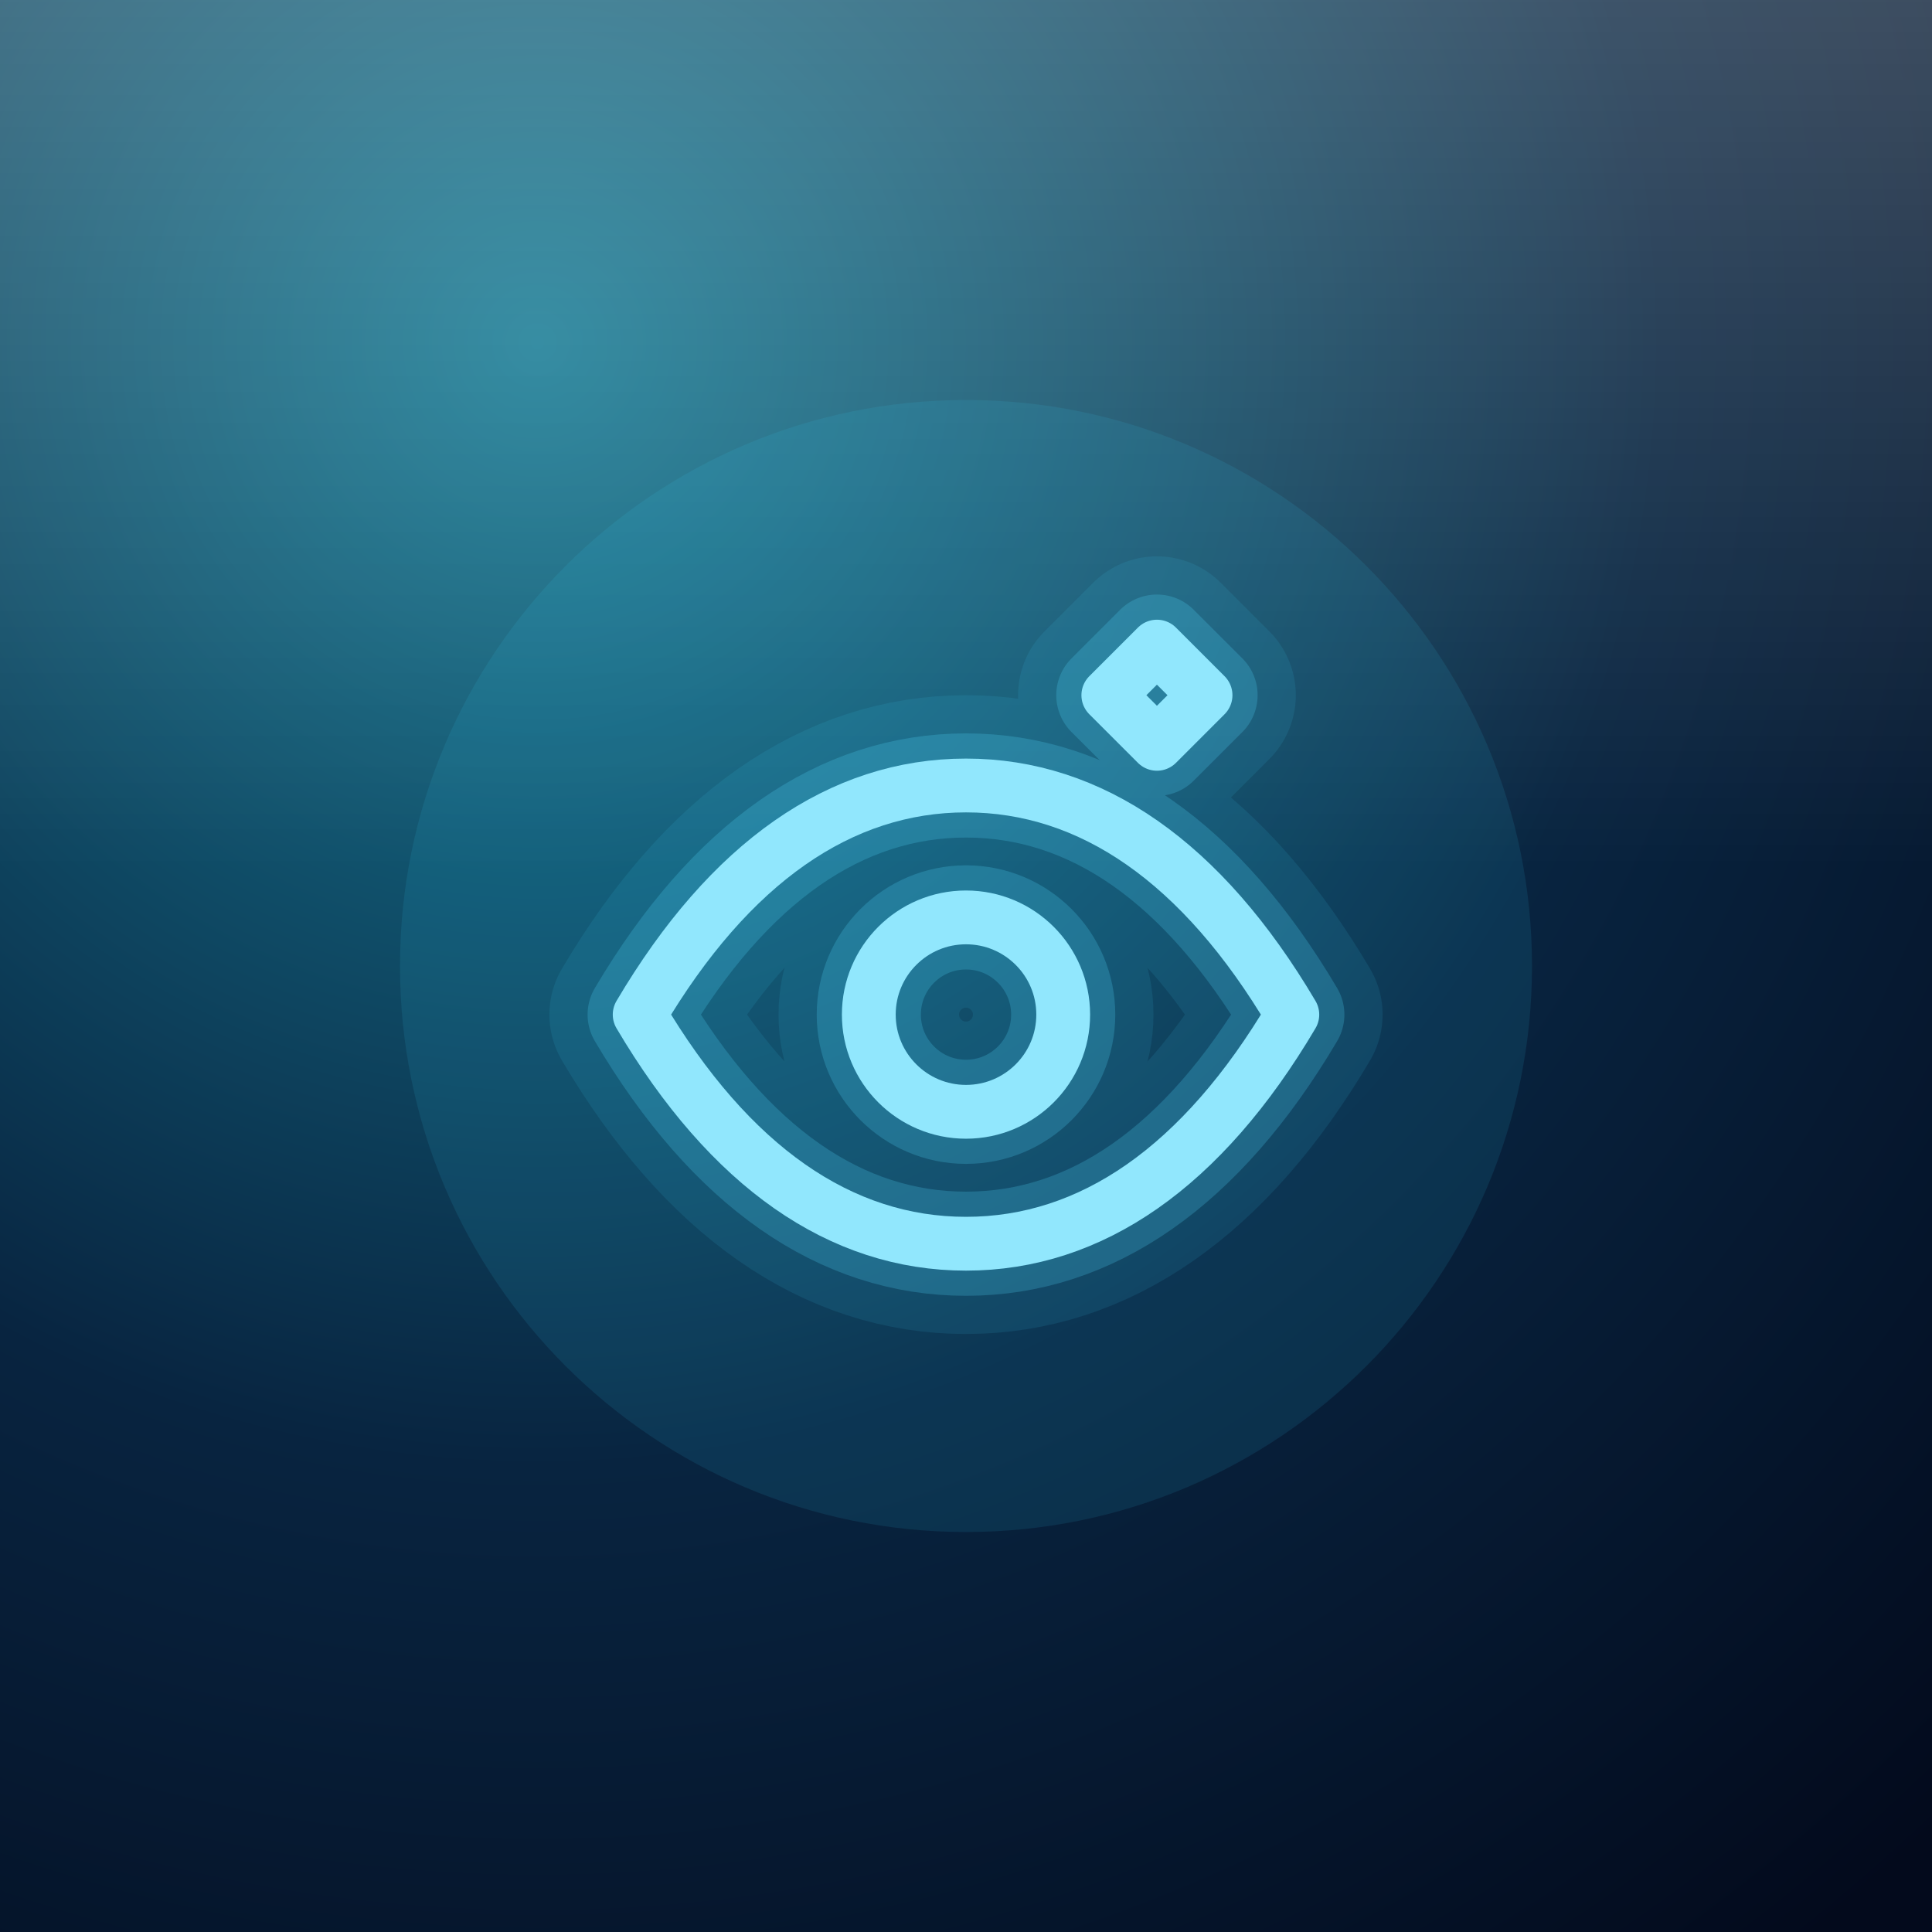
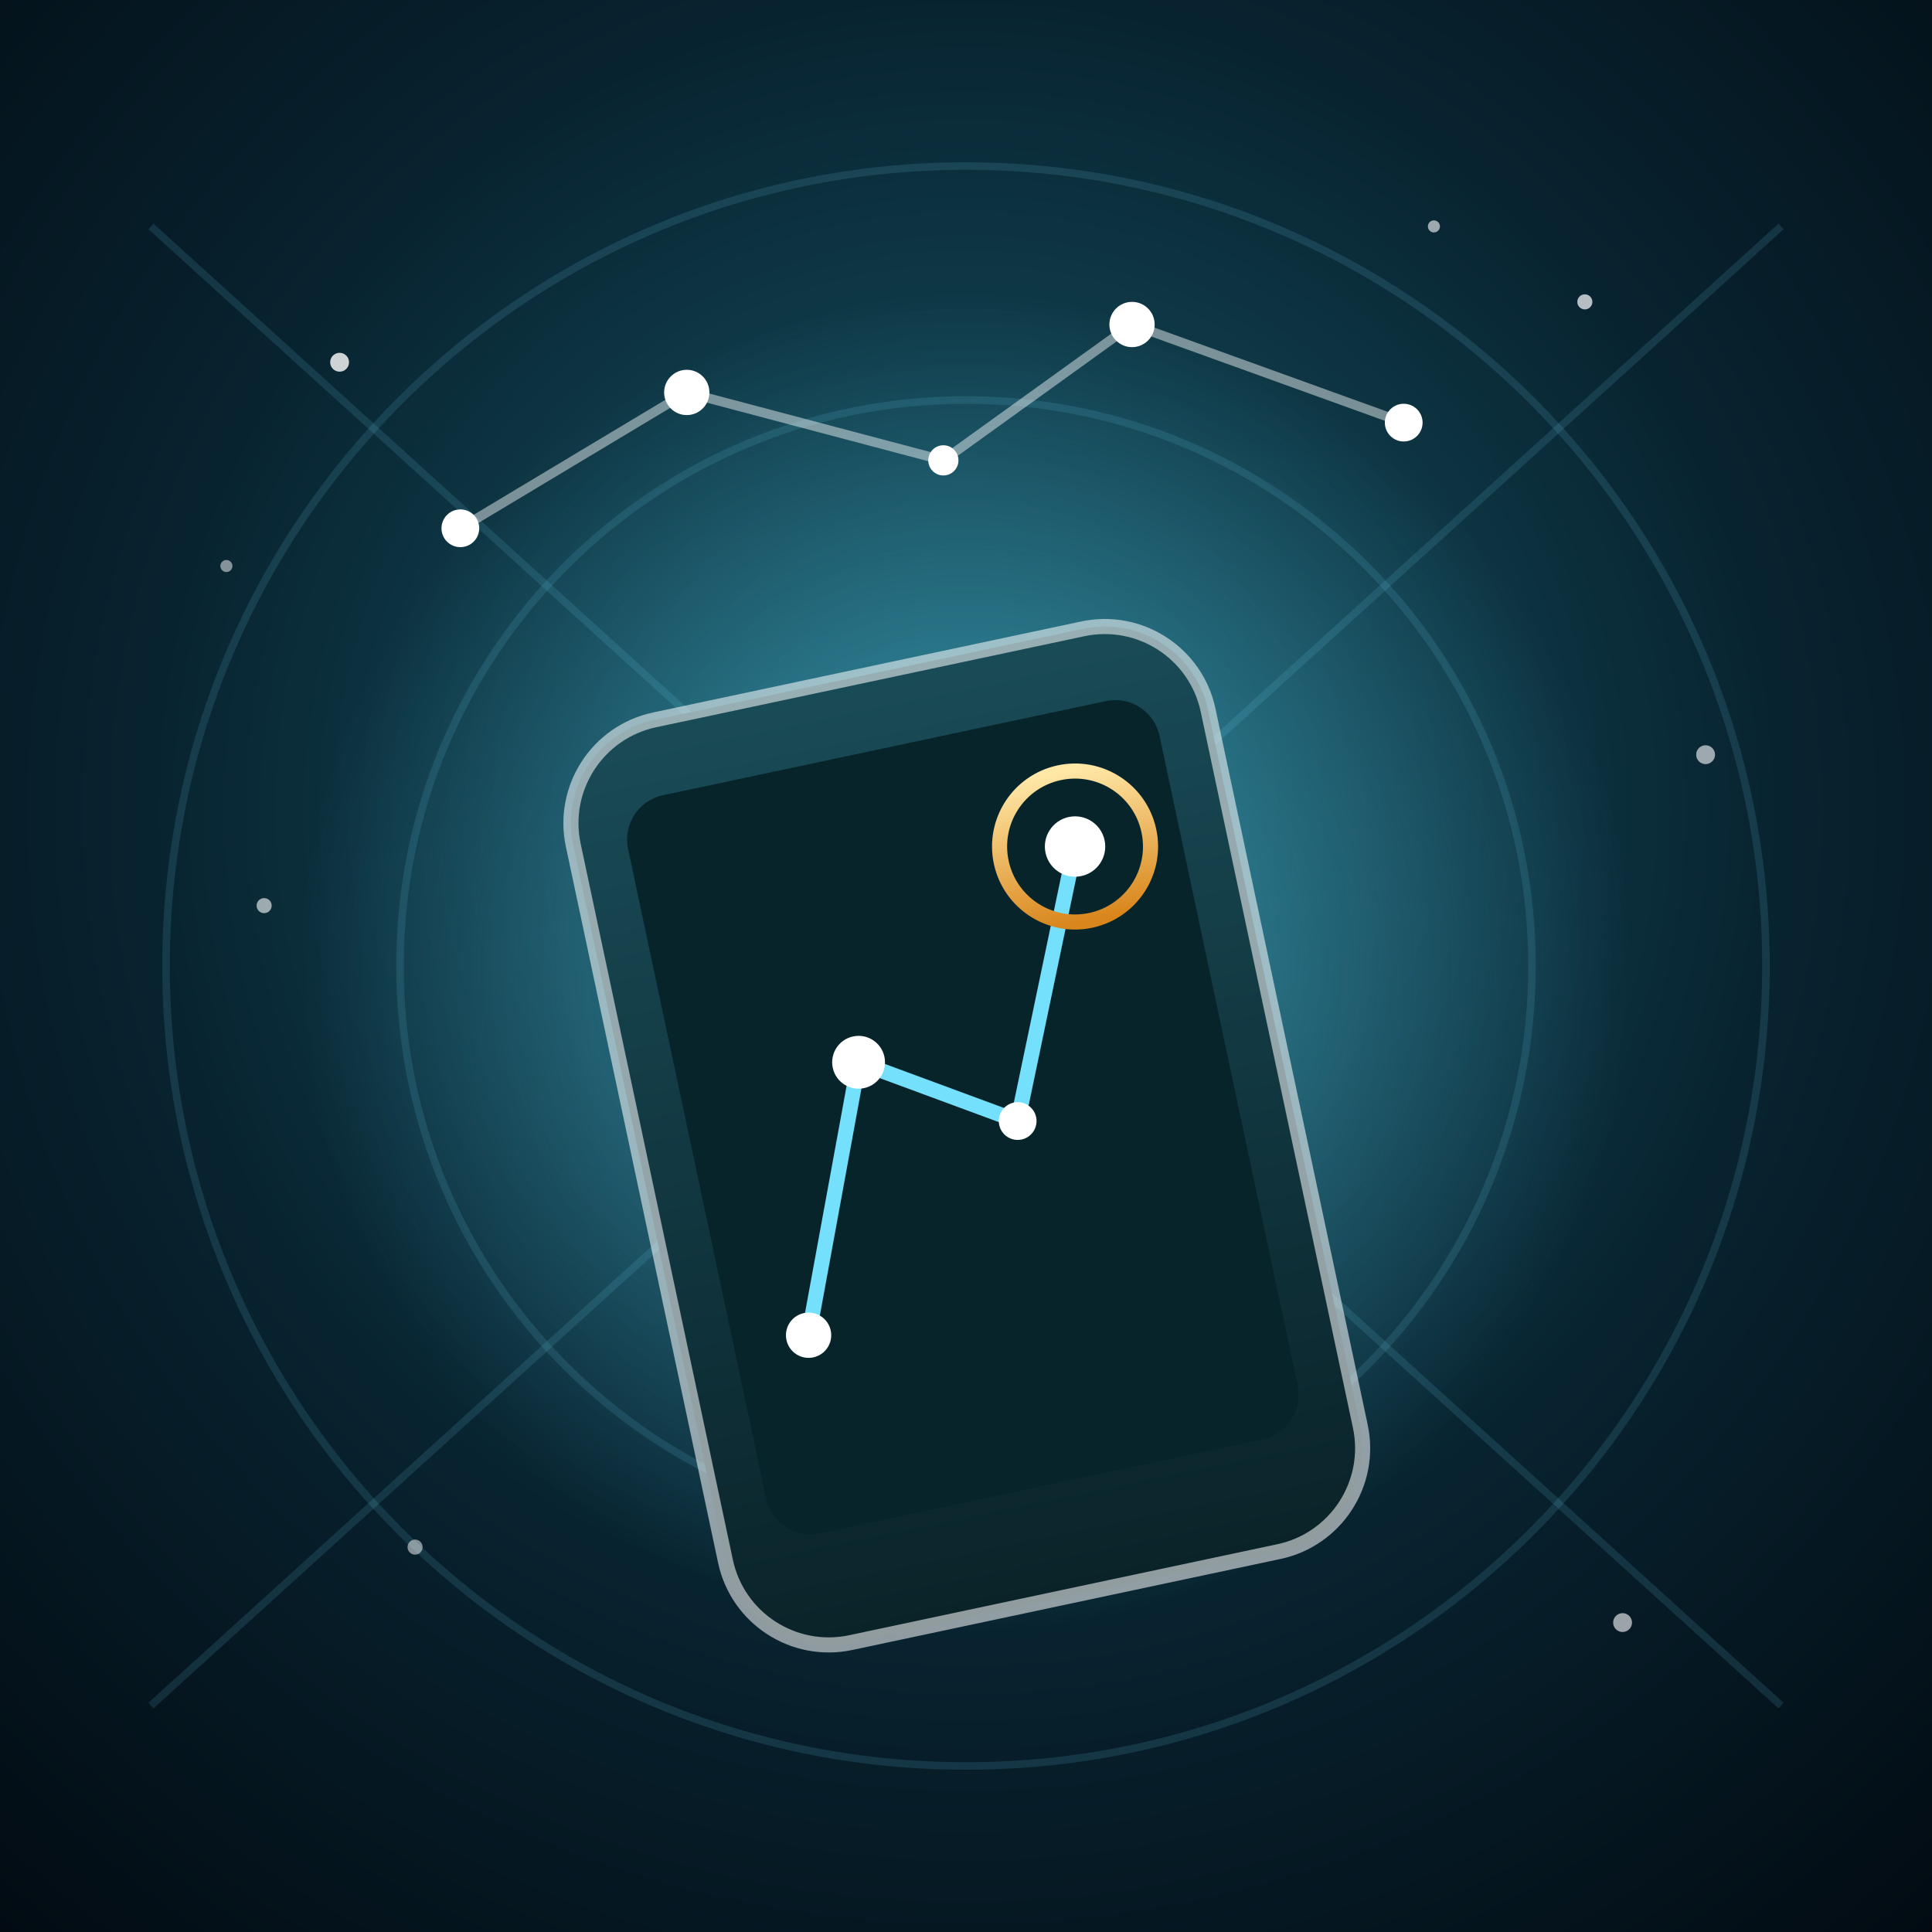
<svg xmlns="http://www.w3.org/2000/svg" viewBox="0 0 512 512">
  <defs>
-     <radialGradient id="b" cx="28%" cy="18%" r="105%">
-       <stop offset="0" stop-color="hsl(192 72% 34%)" />
-       <stop offset=".55" stop-color="hsl(210 78% 14%)" />
-       <stop offset="1" stop-color="hsl(224 80% 6%)" />
+     <radialGradient id="bg" cx="50%" cy="42%" r="76%">
+       <stop offset="0" stop-color="hsl(192 62% 26%)" />
+       <stop offset=".55" stop-color="hsl(200 70% 11%)" />
+       <stop offset="1" stop-color="hsl(208 80% 4%)" />
    </radialGradient>
-     <linearGradient id="s" x1="0" y1="0" x2="0" y2="1">
-       <stop offset="0" stop-color="#fff" stop-opacity=".22" />
-       <stop offset=".45" stop-color="#fff" stop-opacity="0" />
+     <radialGradient id="halo" cx="50%" cy="50%" r="50%">
+       <stop offset="0" stop-color="hsl(192 95% 68%)" stop-opacity=".5" />
+       <stop offset="1" stop-color="hsl(192 95% 68%)" stop-opacity="0" />
+     </radialGradient>
+     <linearGradient id="L" x1="0" y1="0" x2="1" y2="1">
+       <stop offset="0" stop-color="hsl(192 95% 86%)" />
+       <stop offset="1" stop-color="hsl(192 70% 46%)" />
    </linearGradient>
-     <clipPath id="c">
-       <rect width="512" height="512" />
-     </clipPath>
+     <linearGradient id="M" x1="0" y1="0" x2="0" y2="1">
+       <stop offset="0" stop-color="hsl(192 80% 62%)" />
+       <stop offset="1" stop-color="hsl(192 72% 30%)" />
+     </linearGradient>
+     <linearGradient id="D" x1="0" y1="0" x2="0" y2="1">
+       <stop offset="0" stop-color="hsl(192 55% 22%)" />
+       <stop offset="1" stop-color="hsl(192 60% 10%)" />
+     </linearGradient>
+     <linearGradient id="P" x1="0" y1="0" x2="1" y2="1">
+       <stop offset="0" stop-color="#fffdf7" />
+       <stop offset="1" stop-color="#d8d0bf" />
+     </linearGradient>
+     <linearGradient id="G" x1="0" y1="0" x2="0" y2="1">
+       <stop offset="0" stop-color="#ffe7a6" />
+       <stop offset="1" stop-color="#d9861c" />
+     </linearGradient>
+     <linearGradient id="R" x1="0" y1="0" x2="0" y2="1">
+       <stop offset="0" stop-color="#ff9c8a" />
+       <stop offset="1" stop-color="#c42a1c" />
+     </linearGradient>
+     <linearGradient id="S" x1="0" y1="0" x2="0" y2="1">
+       <stop offset="0" stop-color="#fff" stop-opacity=".35" />
+       <stop offset=".5" stop-color="#fff" stop-opacity="0" />
+     </linearGradient>
+     <linearGradient id="navy" x1="0" y1="0" x2="1" y2="1">
+       <stop offset="0" stop-color="#2c4274" />
+       <stop offset="1" stop-color="#101a36" />
+     </linearGradient>
  </defs>
-   <g clip-path="url(#c)">
-     <rect width="512" height="512" fill="url(#b)" />
-     <rect width="512" height="512" fill="url(#s)" />
-     <circle cx="256" cy="256" r="150" fill="hsl(192 95% 60%)" opacity=".10" />
+   <rect width="512" height="512" fill="url(#bg)" />
+   <g fill="none" stroke="hsl(192 90% 72%)" stroke-opacity=".13" stroke-width="2">
+     <circle cx="256" cy="256" r="150" />
+     <circle cx="256" cy="256" r="212" />
+     <path d="M256 256L40 60M256 256L472 60M256 256L40 452M256 256L472 452" />
  </g>
-   <g transform="translate(256 256) scale(9.2) translate(-12 -12)" fill="none" stroke-linecap="round" stroke-linejoin="round" color="hsl(192 96% 76%)">
-     <g stroke="hsl(192 100% 62%)" stroke-width="5.2" opacity=".10">
-       <path d="M2.6 13.4c2.6-4.4 5.8-6.6 9.4-6.6s6.8 2.2 9.4 6.6c-2.6 4.4-5.8 6.6-9.4 6.6s-6.8-2.2-9.4-6.6z" />
-       <circle cx="12" cy="13.4" r="2.8" />
-       <path d="M17.5 2.8l1.4 1.4-1.4 1.4-1.4-1.4z" />
+   <circle cx="256" cy="256" r="178" fill="url(#halo)" />
+   <g fill="#fff">
+     <circle cx="90" cy="96" r="2.5" opacity="0.8" />
+     <circle cx="420" cy="80" r="2" opacity="0.7" />
+     <circle cx="452" cy="200" r="2.5" opacity="0.6" />
+     <circle cx="70" cy="240" r="2" opacity="0.6" />
+     <circle cx="110" cy="410" r="2" opacity="0.5" />
+     <circle cx="430" cy="430" r="2.5" opacity="0.6" />
+     <circle cx="380" cy="60" r="1.6" opacity="0.6" />
+     <circle cx="60" cy="150" r="1.6" opacity="0.5" />
+   </g>
+   <g fill="none" stroke="#fff" stroke-opacity=".45" stroke-width="2.5">
+     <path d="M122 140L182 104 250 122 300 86 372 112" />
+   </g>
+   <g fill="#fff">
+     <circle cx="122" cy="140" r="5" />
+     <circle cx="182" cy="104" r="6" />
+     <circle cx="250" cy="122" r="4" />
+     <circle cx="300" cy="86" r="6" />
+     <circle cx="372" cy="112" r="5" />
+   </g>
+   <g transform="rotate(-12 256 300)">
+     <rect x="170" y="176" width="172" height="250" rx="28" fill="url(#D)" stroke="#fff" stroke-opacity=".55" stroke-width="4" stroke-linejoin="round" />
+     <rect x="184" y="196" width="144" height="200" rx="12" fill="hsl(192 70% 10%)" />
+     <path d="M204 344L232 276 270 300 300 232" fill="none" stroke="hsl(192 95% 72%)" stroke-width="4" />
+     <g fill="#fff">
+       <circle cx="204" cy="344" r="6" />
+       <circle cx="232" cy="276" r="7" />
+       <circle cx="270" cy="300" r="5" />
+       <circle cx="300" cy="232" r="8" />
    </g>
-     <g stroke="hsl(192 100% 66%)" stroke-width="3" opacity=".22">
-       <path d="M2.6 13.4c2.6-4.4 5.8-6.6 9.4-6.6s6.8 2.2 9.4 6.6c-2.6 4.4-5.8 6.6-9.4 6.6s-6.8-2.2-9.4-6.6z" />
-       <circle cx="12" cy="13.4" r="2.8" />
-       <path d="M17.5 2.8l1.4 1.4-1.4 1.4-1.4-1.4z" />
-     </g>
-     <g stroke="hsl(192 96% 78%)" stroke-width="1.55">
-       <path d="M2.6 13.4c2.6-4.4 5.8-6.6 9.4-6.6s6.8 2.2 9.4 6.6c-2.6 4.4-5.8 6.6-9.4 6.6s-6.8-2.2-9.4-6.6z" />
-       <circle cx="12" cy="13.4" r="2.8" />
-       <path d="M17.5 2.8l1.4 1.4-1.4 1.4-1.4-1.4z" />
-     </g>
+     <circle cx="300" cy="232" r="20" fill="none" stroke="url(#G)" stroke-width="4" />
+     <path d="M200 378H262" stroke="url(#G)" stroke-width="6" stroke-linecap="round" />
  </g>
</svg>
